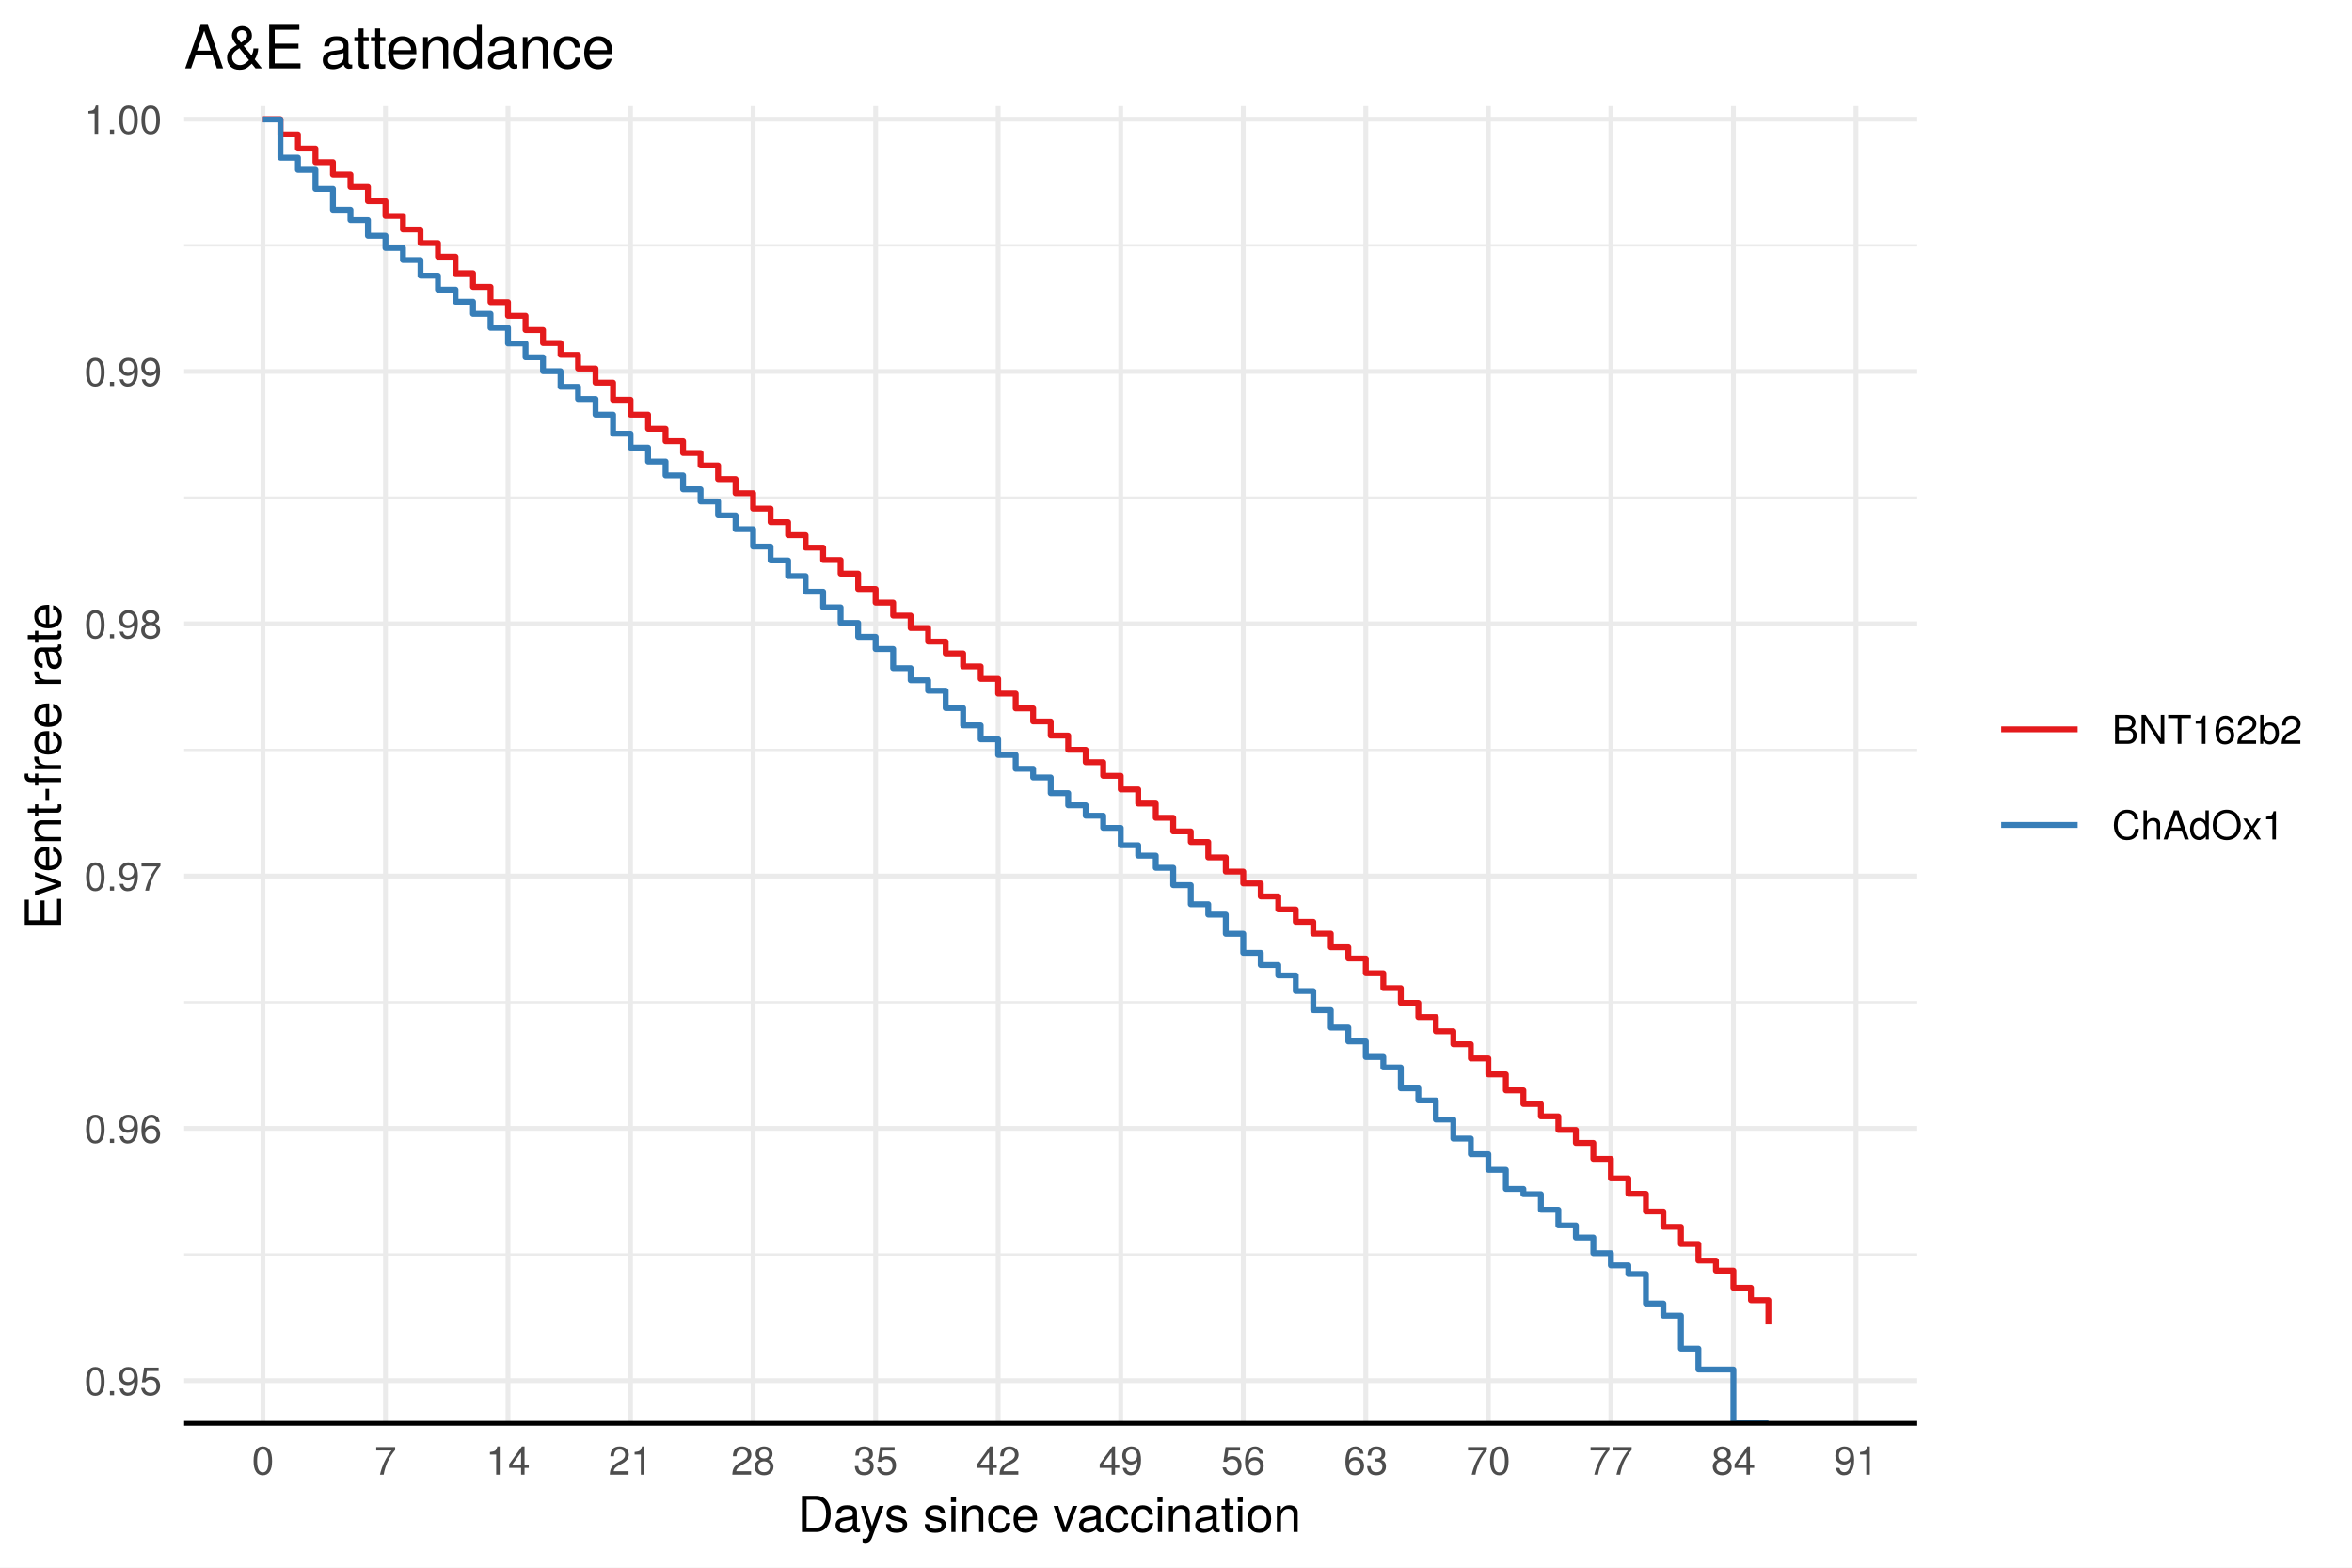
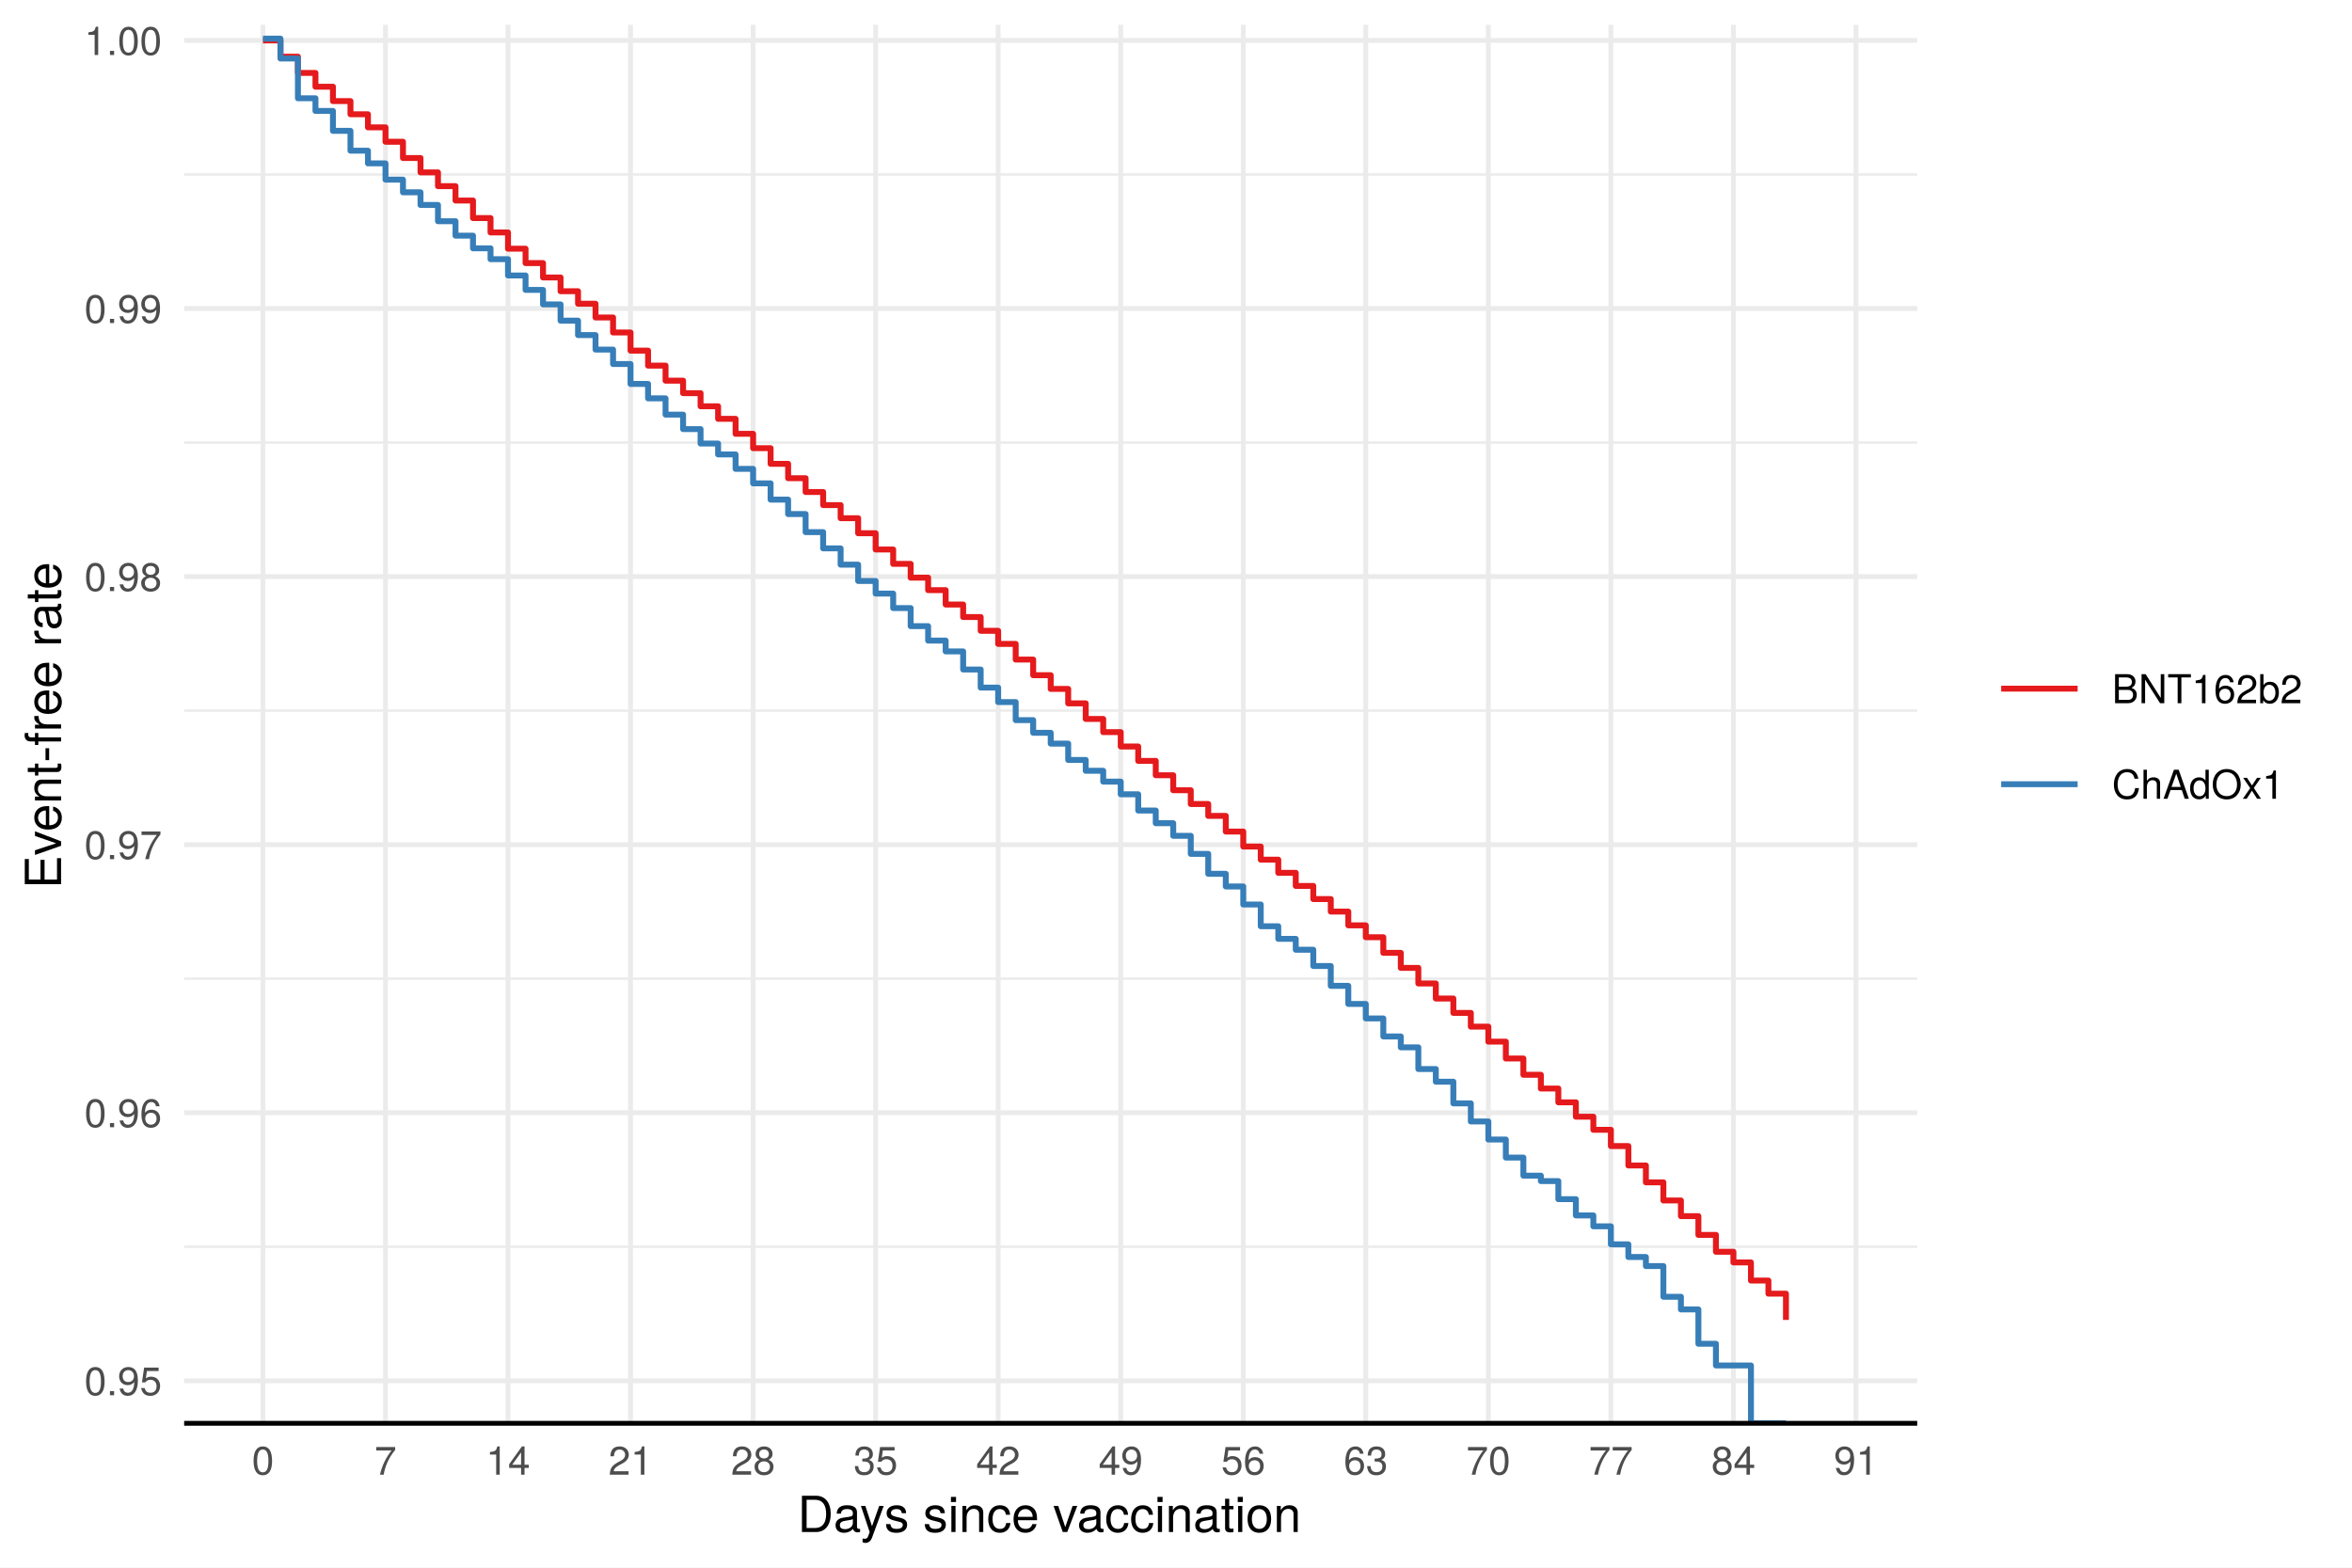
<svg xmlns="http://www.w3.org/2000/svg" viewBox="0 0 425.20 283.46">
  <defs>
    <style type="text/css">
    line, polyline, polygon, path, rect, circle {
      fill: none;
      stroke: #000000;
      stroke-linecap: round;
      stroke-linejoin: round;
      stroke-miterlimit: 10.00;
    }
  </style>
  </defs>
  <rect width="100%" height="100%" style="stroke: none; fill: #FFFFFF;" />
  <defs>
-     <clipPath id="cpMzMuMjl8MzQ2LjYwfDI1Ny4zNnwxOS4xOQ==">
-       <rect x="33.29" y="19.19" width="313.31" height="238.17" />
+     <clipPath id="cpMzMuMjl8MzQ2LjYwfDI1Ny4zNnw0LjQ4">
+       <rect x="33.29" y="4.48" width="313.31" height="252.88" />
    </clipPath>
  </defs>
-   <polyline points="33.29,226.84 346.60,226.84 " style="stroke-width: 0.44; stroke: #EBEBEB; stroke-linecap: butt;" clip-path="url(#cpMzMuMjl8MzQ2LjYwfDI1Ny4zNnwxOS4xOQ==)" />
-   <polyline points="33.29,181.22 346.60,181.22 " style="stroke-width: 0.44; stroke: #EBEBEB; stroke-linecap: butt;" clip-path="url(#cpMzMuMjl8MzQ2LjYwfDI1Ny4zNnwxOS4xOQ==)" />
-   <polyline points="33.29,135.60 346.60,135.60 " style="stroke-width: 0.44; stroke: #EBEBEB; stroke-linecap: butt;" clip-path="url(#cpMzMuMjl8MzQ2LjYwfDI1Ny4zNnwxOS4xOQ==)" />
-   <polyline points="33.29,89.98 346.60,89.98 " style="stroke-width: 0.44; stroke: #EBEBEB; stroke-linecap: butt;" clip-path="url(#cpMzMuMjl8MzQ2LjYwfDI1Ny4zNnwxOS4xOQ==)" />
-   <polyline points="33.29,44.36 346.60,44.36 " style="stroke-width: 0.44; stroke: #EBEBEB; stroke-linecap: butt;" clip-path="url(#cpMzMuMjl8MzQ2LjYwfDI1Ny4zNnwxOS4xOQ==)" />
-   <polyline points="33.29,249.65 346.60,249.65 " style="stroke-width: 0.87; stroke: #EBEBEB; stroke-linecap: butt;" clip-path="url(#cpMzMuMjl8MzQ2LjYwfDI1Ny4zNnwxOS4xOQ==)" />
-   <polyline points="33.29,204.03 346.60,204.03 " style="stroke-width: 0.87; stroke: #EBEBEB; stroke-linecap: butt;" clip-path="url(#cpMzMuMjl8MzQ2LjYwfDI1Ny4zNnwxOS4xOQ==)" />
-   <polyline points="33.29,158.41 346.60,158.41 " style="stroke-width: 0.87; stroke: #EBEBEB; stroke-linecap: butt;" clip-path="url(#cpMzMuMjl8MzQ2LjYwfDI1Ny4zNnwxOS4xOQ==)" />
-   <polyline points="33.29,112.79 346.60,112.79 " style="stroke-width: 0.87; stroke: #EBEBEB; stroke-linecap: butt;" clip-path="url(#cpMzMuMjl8MzQ2LjYwfDI1Ny4zNnwxOS4xOQ==)" />
-   <polyline points="33.29,67.17 346.60,67.17 " style="stroke-width: 0.87; stroke: #EBEBEB; stroke-linecap: butt;" clip-path="url(#cpMzMuMjl8MzQ2LjYwfDI1Ny4zNnwxOS4xOQ==)" />
-   <polyline points="33.29,21.55 346.60,21.55 " style="stroke-width: 0.87; stroke: #EBEBEB; stroke-linecap: butt;" clip-path="url(#cpMzMuMjl8MzQ2LjYwfDI1Ny4zNnwxOS4xOQ==)" />
-   <polyline points="47.54,257.36 47.54,19.19 " style="stroke-width: 0.87; stroke: #EBEBEB; stroke-linecap: butt;" clip-path="url(#cpMzMuMjl8MzQ2LjYwfDI1Ny4zNnwxOS4xOQ==)" />
-   <polyline points="69.69,257.36 69.69,19.19 " style="stroke-width: 0.87; stroke: #EBEBEB; stroke-linecap: butt;" clip-path="url(#cpMzMuMjl8MzQ2LjYwfDI1Ny4zNnwxOS4xOQ==)" />
-   <polyline points="91.84,257.36 91.84,19.19 " style="stroke-width: 0.87; stroke: #EBEBEB; stroke-linecap: butt;" clip-path="url(#cpMzMuMjl8MzQ2LjYwfDI1Ny4zNnwxOS4xOQ==)" />
-   <polyline points="113.99,257.36 113.99,19.19 " style="stroke-width: 0.87; stroke: #EBEBEB; stroke-linecap: butt;" clip-path="url(#cpMzMuMjl8MzQ2LjYwfDI1Ny4zNnwxOS4xOQ==)" />
-   <polyline points="136.15,257.36 136.15,19.19 " style="stroke-width: 0.87; stroke: #EBEBEB; stroke-linecap: butt;" clip-path="url(#cpMzMuMjl8MzQ2LjYwfDI1Ny4zNnwxOS4xOQ==)" />
-   <polyline points="158.30,257.36 158.30,19.19 " style="stroke-width: 0.87; stroke: #EBEBEB; stroke-linecap: butt;" clip-path="url(#cpMzMuMjl8MzQ2LjYwfDI1Ny4zNnwxOS4xOQ==)" />
-   <polyline points="180.45,257.36 180.45,19.19 " style="stroke-width: 0.87; stroke: #EBEBEB; stroke-linecap: butt;" clip-path="url(#cpMzMuMjl8MzQ2LjYwfDI1Ny4zNnwxOS4xOQ==)" />
-   <polyline points="202.61,257.36 202.61,19.19 " style="stroke-width: 0.87; stroke: #EBEBEB; stroke-linecap: butt;" clip-path="url(#cpMzMuMjl8MzQ2LjYwfDI1Ny4zNnwxOS4xOQ==)" />
-   <polyline points="224.76,257.36 224.76,19.19 " style="stroke-width: 0.87; stroke: #EBEBEB; stroke-linecap: butt;" clip-path="url(#cpMzMuMjl8MzQ2LjYwfDI1Ny4zNnwxOS4xOQ==)" />
-   <polyline points="246.91,257.36 246.91,19.19 " style="stroke-width: 0.87; stroke: #EBEBEB; stroke-linecap: butt;" clip-path="url(#cpMzMuMjl8MzQ2LjYwfDI1Ny4zNnwxOS4xOQ==)" />
-   <polyline points="269.07,257.36 269.07,19.19 " style="stroke-width: 0.87; stroke: #EBEBEB; stroke-linecap: butt;" clip-path="url(#cpMzMuMjl8MzQ2LjYwfDI1Ny4zNnwxOS4xOQ==)" />
-   <polyline points="291.22,257.36 291.22,19.19 " style="stroke-width: 0.87; stroke: #EBEBEB; stroke-linecap: butt;" clip-path="url(#cpMzMuMjl8MzQ2LjYwfDI1Ny4zNnwxOS4xOQ==)" />
-   <polyline points="313.37,257.36 313.37,19.19 " style="stroke-width: 0.87; stroke: #EBEBEB; stroke-linecap: butt;" clip-path="url(#cpMzMuMjl8MzQ2LjYwfDI1Ny4zNnwxOS4xOQ==)" />
-   <polyline points="335.53,257.36 335.53,19.19 " style="stroke-width: 0.87; stroke: #EBEBEB; stroke-linecap: butt;" clip-path="url(#cpMzMuMjl8MzQ2LjYwfDI1Ny4zNnwxOS4xOQ==)" />
-   <polyline points="47.54,21.55 50.70,21.55 50.70,24.30 53.86,24.30 53.86,26.86 57.03,26.86 57.03,29.32 60.19,29.32 60.19,31.56 63.36,31.56 63.36,33.81 66.52,33.81 66.52,36.38 69.69,36.38 69.69,39.05 72.85,39.05 72.85,41.51 76.02,41.51 76.02,43.96 79.18,43.96 79.18,46.42 82.35,46.42 82.35,49.42 85.51,49.42 85.51,51.88 88.68,51.88 88.68,54.65 91.84,54.65 91.84,57.11 95.01,57.11 95.01,59.68 98.17,59.68 98.17,62.03 101.34,62.03 101.34,64.17 104.50,64.17 104.50,66.63 107.66,66.63 107.66,69.19 110.83,69.19 110.83,72.29 113.99,72.29 113.99,74.97 117.16,74.97 117.16,77.53 120.32,77.53 120.32,79.78 123.49,79.78 123.49,81.91 126.65,81.91 126.65,84.16 129.82,84.16 129.82,86.62 132.98,86.62 132.98,89.18 136.15,89.18 136.15,91.96 139.31,91.96 139.31,94.42 142.48,94.42 142.48,96.77 145.64,96.77 145.64,99.02 148.81,99.02 148.81,101.26 151.97,101.26 151.97,103.72 155.14,103.72 155.14,106.50 158.30,106.50 158.30,108.96 161.47,108.96 161.47,111.31 164.63,111.31 164.63,113.56 167.79,113.56 167.79,116.01 170.96,116.01 170.96,118.15 174.12,118.15 174.12,120.50 177.29,120.50 177.29,122.75 180.45,122.75 180.45,125.42 183.62,125.42 183.62,128.09 186.78,128.09 186.78,130.45 189.95,130.45 189.95,133.01 193.11,133.01 193.11,135.58 196.28,135.58 196.28,137.82 199.44,137.82 199.44,140.28 202.61,140.28 202.61,142.74 205.77,142.74 205.77,145.30 208.94,145.30 208.94,147.87 212.10,147.87 212.10,150.33 215.27,150.33 215.27,152.25 218.43,152.25 218.43,155.03 221.60,155.03 221.60,157.60 224.76,157.60 224.76,159.74 227.92,159.74 227.92,162.09 231.09,162.09 231.09,164.44 234.25,164.44 234.25,166.68 237.42,166.68 237.42,168.82 240.58,168.82 240.58,171.28 243.75,171.28 243.75,173.31 246.91,173.31 246.91,175.98 250.08,175.98 250.08,178.66 253.24,178.66 253.24,181.33 256.41,181.33 256.41,183.89 259.57,183.89 259.57,186.46 262.74,186.46 262.74,188.81 265.90,188.81 265.90,191.38 269.07,191.38 269.07,194.26 272.23,194.26 272.23,197.15 275.40,197.15 275.40,199.61 278.56,199.61 278.56,201.85 281.72,201.85 281.72,204.31 284.89,204.31 284.89,206.66 288.05,206.66 288.05,209.55 291.22,209.55 291.22,213.08 294.38,213.08 294.38,215.86 297.55,215.86 297.55,219.06 300.71,219.06 300.71,221.84 303.88,221.84 303.88,224.94 307.04,224.94 307.04,227.94 310.21,227.94 310.21,229.75 313.37,229.75 313.37,232.85 316.54,232.85 316.54,235.10 319.70,235.10 319.70,239.48 " style="stroke-width: 1.07; stroke: #E41A1C; stroke-linecap: butt;" clip-path="url(#cpMzMuMjl8MzQ2LjYwfDI1Ny4zNnwxOS4xOQ==)" />
-   <polyline points="47.54,21.60 50.70,21.60 50.70,28.51 53.86,28.51 53.86,30.71 57.03,30.71 57.03,34.16 60.19,34.16 60.19,37.93 63.36,37.93 63.36,39.81 66.52,39.81 66.52,42.64 69.69,42.64 69.69,44.84 72.85,44.84 72.85,47.03 76.02,47.03 76.02,49.86 79.18,49.86 79.18,52.37 82.35,52.37 82.35,54.57 85.51,54.57 85.51,56.76 88.68,56.76 88.68,59.28 91.84,59.28 91.84,62.10 95.01,62.10 95.01,64.61 98.17,64.61 98.17,67.12 101.34,67.12 101.34,69.95 104.50,69.95 104.50,72.15 107.66,72.15 107.66,74.97 110.83,74.97 110.83,78.43 113.99,78.43 113.99,80.94 117.16,80.94 117.16,83.45 120.32,83.45 120.32,85.96 123.49,85.96 123.49,88.47 126.65,88.47 126.65,90.67 129.82,90.67 129.82,93.18 132.98,93.18 132.98,95.69 136.15,95.69 136.15,98.83 139.31,98.83 139.31,101.34 142.48,101.34 142.48,104.17 145.64,104.17 145.64,106.99 148.81,106.99 148.81,109.82 151.97,109.82 151.97,112.64 155.14,112.64 155.14,115.15 158.30,115.15 158.30,117.35 161.47,117.35 161.47,120.81 164.63,120.81 164.63,123.00 167.79,123.00 167.79,124.89 170.96,124.89 170.96,128.03 174.12,128.03 174.12,131.16 177.29,131.16 177.29,133.68 180.45,133.68 180.45,136.50 183.62,136.50 183.62,139.01 186.78,139.01 186.78,140.58 189.95,140.58 189.95,143.41 193.11,143.41 193.11,145.61 196.28,145.61 196.28,147.49 199.44,147.49 199.44,149.69 202.61,149.69 202.61,152.83 205.77,152.83 205.77,154.71 208.94,154.71 208.94,156.91 212.10,156.91 212.10,160.05 215.27,160.05 215.27,163.50 218.43,163.50 218.43,165.38 221.60,165.38 221.60,168.84 224.76,168.84 224.76,172.29 227.92,172.29 227.92,174.49 231.09,174.49 231.09,176.37 234.25,176.37 234.25,179.20 237.42,179.20 237.42,182.65 240.58,182.65 240.58,185.79 243.75,185.79 243.75,188.30 246.91,188.30 246.91,191.12 250.08,191.12 250.08,193.01 253.24,193.01 253.24,196.78 256.41,196.78 256.41,198.97 259.57,198.97 259.57,202.43 262.74,202.43 262.74,205.88 265.90,205.88 265.90,208.70 269.07,208.70 269.07,211.53 272.23,211.53 272.23,214.98 275.40,214.98 275.40,215.93 278.56,215.93 278.56,218.75 281.72,218.75 281.72,221.58 284.89,221.58 284.89,223.77 288.05,223.77 288.05,226.60 291.22,226.60 291.22,228.80 294.38,228.80 294.38,230.37 297.55,230.37 297.55,235.70 300.71,235.70 300.71,237.90 303.88,237.90 303.88,243.86 307.04,243.86 307.04,247.63 310.21,247.63 310.21,247.63 313.37,247.63 313.37,257.36 316.54,257.36 316.54,257.36 319.70,257.36 319.70,257.36 " style="stroke-width: 1.07; stroke: #377EB8; stroke-linecap: butt;" clip-path="url(#cpMzMuMjl8MzQ2LjYwfDI1Ny4zNnwxOS4xOQ==)" />
+   <polyline points="33.29,225.43 346.60,225.43 " style="stroke-width: 0.44; stroke: #EBEBEB; stroke-linecap: butt;" clip-path="url(#cpMzMuMjl8MzQ2LjYwfDI1Ny4zNnw0LjQ4)" />
+   <polyline points="33.29,176.96 346.60,176.96 " style="stroke-width: 0.44; stroke: #EBEBEB; stroke-linecap: butt;" clip-path="url(#cpMzMuMjl8MzQ2LjYwfDI1Ny4zNnw0LjQ4)" />
+   <polyline points="33.29,128.49 346.60,128.49 " style="stroke-width: 0.44; stroke: #EBEBEB; stroke-linecap: butt;" clip-path="url(#cpMzMuMjl8MzQ2LjYwfDI1Ny4zNnw0LjQ4)" />
+   <polyline points="33.29,80.02 346.60,80.02 " style="stroke-width: 0.44; stroke: #EBEBEB; stroke-linecap: butt;" clip-path="url(#cpMzMuMjl8MzQ2LjYwfDI1Ny4zNnw0LjQ4)" />
+   <polyline points="33.29,31.55 346.60,31.55 " style="stroke-width: 0.44; stroke: #EBEBEB; stroke-linecap: butt;" clip-path="url(#cpMzMuMjl8MzQ2LjYwfDI1Ny4zNnw0LjQ4)" />
+   <polyline points="33.29,249.67 346.60,249.67 " style="stroke-width: 0.87; stroke: #EBEBEB; stroke-linecap: butt;" clip-path="url(#cpMzMuMjl8MzQ2LjYwfDI1Ny4zNnw0LjQ4)" />
+   <polyline points="33.29,201.20 346.60,201.20 " style="stroke-width: 0.87; stroke: #EBEBEB; stroke-linecap: butt;" clip-path="url(#cpMzMuMjl8MzQ2LjYwfDI1Ny4zNnw0LjQ4)" />
+   <polyline points="33.29,152.73 346.60,152.73 " style="stroke-width: 0.87; stroke: #EBEBEB; stroke-linecap: butt;" clip-path="url(#cpMzMuMjl8MzQ2LjYwfDI1Ny4zNnw0LjQ4)" />
+   <polyline points="33.29,104.25 346.60,104.25 " style="stroke-width: 0.87; stroke: #EBEBEB; stroke-linecap: butt;" clip-path="url(#cpMzMuMjl8MzQ2LjYwfDI1Ny4zNnw0LjQ4)" />
+   <polyline points="33.29,55.78 346.60,55.78 " style="stroke-width: 0.87; stroke: #EBEBEB; stroke-linecap: butt;" clip-path="url(#cpMzMuMjl8MzQ2LjYwfDI1Ny4zNnw0LjQ4)" />
+   <polyline points="33.29,7.31 346.60,7.31 " style="stroke-width: 0.87; stroke: #EBEBEB; stroke-linecap: butt;" clip-path="url(#cpMzMuMjl8MzQ2LjYwfDI1Ny4zNnw0LjQ4)" />
+   <polyline points="47.54,257.36 47.54,4.48 " style="stroke-width: 0.87; stroke: #EBEBEB; stroke-linecap: butt;" clip-path="url(#cpMzMuMjl8MzQ2LjYwfDI1Ny4zNnw0LjQ4)" />
+   <polyline points="69.69,257.36 69.69,4.48 " style="stroke-width: 0.87; stroke: #EBEBEB; stroke-linecap: butt;" clip-path="url(#cpMzMuMjl8MzQ2LjYwfDI1Ny4zNnw0LjQ4)" />
+   <polyline points="91.84,257.36 91.84,4.48 " style="stroke-width: 0.87; stroke: #EBEBEB; stroke-linecap: butt;" clip-path="url(#cpMzMuMjl8MzQ2LjYwfDI1Ny4zNnw0LjQ4)" />
+   <polyline points="113.99,257.36 113.99,4.48 " style="stroke-width: 0.87; stroke: #EBEBEB; stroke-linecap: butt;" clip-path="url(#cpMzMuMjl8MzQ2LjYwfDI1Ny4zNnw0LjQ4)" />
+   <polyline points="136.15,257.36 136.15,4.48 " style="stroke-width: 0.87; stroke: #EBEBEB; stroke-linecap: butt;" clip-path="url(#cpMzMuMjl8MzQ2LjYwfDI1Ny4zNnw0LjQ4)" />
+   <polyline points="158.30,257.36 158.30,4.48 " style="stroke-width: 0.87; stroke: #EBEBEB; stroke-linecap: butt;" clip-path="url(#cpMzMuMjl8MzQ2LjYwfDI1Ny4zNnw0LjQ4)" />
+   <polyline points="180.45,257.36 180.45,4.48 " style="stroke-width: 0.87; stroke: #EBEBEB; stroke-linecap: butt;" clip-path="url(#cpMzMuMjl8MzQ2LjYwfDI1Ny4zNnw0LjQ4)" />
+   <polyline points="202.61,257.36 202.61,4.48 " style="stroke-width: 0.87; stroke: #EBEBEB; stroke-linecap: butt;" clip-path="url(#cpMzMuMjl8MzQ2LjYwfDI1Ny4zNnw0LjQ4)" />
+   <polyline points="224.76,257.36 224.76,4.48 " style="stroke-width: 0.87; stroke: #EBEBEB; stroke-linecap: butt;" clip-path="url(#cpMzMuMjl8MzQ2LjYwfDI1Ny4zNnw0LjQ4)" />
+   <polyline points="246.91,257.36 246.91,4.48 " style="stroke-width: 0.87; stroke: #EBEBEB; stroke-linecap: butt;" clip-path="url(#cpMzMuMjl8MzQ2LjYwfDI1Ny4zNnw0LjQ4)" />
+   <polyline points="269.07,257.36 269.07,4.48 " style="stroke-width: 0.87; stroke: #EBEBEB; stroke-linecap: butt;" clip-path="url(#cpMzMuMjl8MzQ2LjYwfDI1Ny4zNnw0LjQ4)" />
+   <polyline points="291.22,257.36 291.22,4.48 " style="stroke-width: 0.87; stroke: #EBEBEB; stroke-linecap: butt;" clip-path="url(#cpMzMuMjl8MzQ2LjYwfDI1Ny4zNnw0LjQ4)" />
+   <polyline points="313.37,257.36 313.37,4.48 " style="stroke-width: 0.87; stroke: #EBEBEB; stroke-linecap: butt;" clip-path="url(#cpMzMuMjl8MzQ2LjYwfDI1Ny4zNnw0LjQ4)" />
+   <polyline points="335.53,257.36 335.53,4.48 " style="stroke-width: 0.87; stroke: #EBEBEB; stroke-linecap: butt;" clip-path="url(#cpMzMuMjl8MzQ2LjYwfDI1Ny4zNnw0LjQ4)" />
+   <polyline points="47.54,7.31 50.70,7.31 50.70,10.25 53.86,10.25 53.86,13.19 57.03,13.19 57.03,15.68 60.19,15.68 60.19,18.28 63.36,18.28 63.36,20.66 66.52,20.66 66.52,23.03 69.69,23.03 69.69,25.63 72.85,25.63 72.85,28.57 76.02,28.57 76.02,31.17 79.18,31.17 79.18,33.66 82.35,33.66 82.35,36.26 85.51,36.26 85.51,39.43 88.68,39.43 88.68,42.03 91.84,42.03 91.84,44.97 95.01,44.97 95.01,47.57 98.17,47.57 98.17,50.17 101.34,50.17 101.34,52.66 104.50,52.66 104.50,54.92 107.66,54.92 107.66,57.41 110.83,57.41 110.83,60.12 113.99,60.12 113.99,63.40 117.16,63.40 117.16,66.11 120.32,66.11 120.32,68.83 123.49,68.83 123.49,71.09 126.65,71.09 126.65,73.46 129.82,73.46 129.82,75.73 132.98,75.73 132.98,78.44 136.15,78.44 136.15,81.04 139.31,81.04 139.31,83.87 142.48,83.87 142.48,86.47 145.64,86.47 145.64,88.96 148.81,88.96 148.81,91.33 151.97,91.33 151.97,93.70 155.14,93.70 155.14,96.42 158.30,96.42 158.30,99.36 161.47,99.36 161.47,101.96 164.63,101.96 164.63,104.45 167.79,104.45 167.79,106.71 170.96,106.71 170.96,109.31 174.12,109.31 174.12,111.57 177.29,111.57 177.29,114.06 180.45,114.06 180.45,116.43 183.62,116.43 183.62,119.26 186.78,119.26 186.78,122.09 189.95,122.09 189.95,124.57 193.11,124.57 193.11,127.18 196.28,127.18 196.28,130.00 199.44,130.00 199.44,132.38 202.61,132.38 202.61,134.98 205.77,134.98 205.77,137.58 208.94,137.58 208.94,140.18 212.10,140.18 212.10,142.89 215.27,142.89 215.27,145.38 218.43,145.38 218.43,147.53 221.60,147.53 221.60,150.36 224.76,150.36 224.76,153.07 227.92,153.07 227.92,155.44 231.09,155.44 231.09,157.82 234.25,157.82 234.25,160.19 237.42,160.19 237.42,162.57 240.58,162.57 240.58,164.83 243.75,164.83 243.75,167.32 246.91,167.32 246.91,169.47 250.08,169.47 250.08,172.29 253.24,172.29 253.24,175.01 256.41,175.01 256.41,177.83 259.57,177.83 259.57,180.55 262.74,180.55 262.74,183.15 265.90,183.15 265.90,185.64 269.07,185.64 269.07,188.35 272.23,188.35 272.23,191.40 275.40,191.40 275.40,194.34 278.56,194.34 278.56,196.83 281.72,196.83 281.72,199.32 284.89,199.32 284.89,201.92 288.05,201.92 288.05,204.29 291.22,204.29 291.22,207.23 294.38,207.23 294.38,210.74 297.55,210.74 297.55,213.79 300.71,213.79 300.71,217.07 303.88,217.07 303.88,219.90 307.04,219.90 307.04,223.29 310.21,223.29 310.21,226.34 313.37,226.34 313.37,228.27 316.54,228.27 316.54,231.55 319.70,231.55 319.70,233.92 322.87,233.92 322.87,238.67 " style="stroke-width: 1.07; stroke: #E41A1C; stroke-linecap: butt;" clip-path="url(#cpMzMuMjl8MzQ2LjYwfDI1Ny4zNnw0LjQ4)" />
+   <polyline points="47.54,6.99 50.70,6.99 50.70,10.58 53.86,10.58 53.86,17.77 57.03,17.77 57.03,20.06 60.19,20.06 60.19,23.66 63.36,23.66 63.36,27.25 66.52,27.25 66.52,29.54 69.69,29.54 69.69,32.48 72.85,32.48 72.85,34.77 76.02,34.77 76.02,37.06 79.18,37.06 79.18,40.00 82.35,40.00 82.35,42.61 85.51,42.61 85.51,44.90 88.68,44.90 88.68,46.86 91.84,46.86 91.84,49.81 95.01,49.81 95.01,52.42 98.17,52.42 98.17,55.04 101.34,55.04 101.34,57.98 104.50,57.98 104.50,60.59 107.66,60.59 107.66,63.21 110.83,63.21 110.83,65.82 113.99,65.82 113.99,69.42 117.16,69.42 117.16,72.03 120.32,72.03 120.32,74.97 123.49,74.97 123.49,77.59 126.65,77.59 126.65,80.20 129.82,80.20 129.82,82.17 132.98,82.17 132.98,84.78 136.15,84.78 136.15,87.40 139.31,87.40 139.31,90.34 142.48,90.34 142.48,92.95 145.64,92.95 145.64,96.22 148.81,96.22 148.81,99.16 151.97,99.16 151.97,102.10 155.14,102.10 155.14,105.05 158.30,105.05 158.30,107.33 161.47,107.33 161.47,109.95 164.63,109.95 164.63,113.22 167.79,113.22 167.79,115.83 170.96,115.83 170.96,117.79 174.12,117.79 174.12,121.06 177.29,121.06 177.29,124.33 180.45,124.33 180.45,126.95 183.62,126.95 183.62,130.21 186.78,130.21 186.78,132.50 189.95,132.50 189.95,134.46 193.11,134.46 193.11,137.41 196.28,137.41 196.28,139.37 199.44,139.37 199.44,141.33 202.61,141.33 202.61,143.62 205.77,143.62 205.77,146.56 208.94,146.56 208.94,148.85 212.10,148.85 212.10,151.13 215.27,151.13 215.27,154.40 218.43,154.40 218.43,158.00 221.60,158.00 221.60,160.29 224.76,160.29 224.76,163.55 227.92,163.55 227.92,167.48 231.09,167.48 231.09,169.76 234.25,169.76 234.25,171.73 237.42,171.73 237.42,174.67 240.58,174.67 240.58,178.26 243.75,178.26 243.75,181.53 246.91,181.53 246.91,184.15 250.08,184.15 250.08,187.41 253.24,187.41 253.24,189.38 256.41,189.38 256.41,193.30 259.57,193.30 259.57,195.59 262.74,195.59 262.74,199.51 265.90,199.51 265.90,202.78 269.07,202.78 269.07,206.05 272.23,206.05 272.23,209.31 275.40,209.31 275.40,212.58 278.56,212.58 278.56,213.56 281.72,213.56 281.72,216.83 284.89,216.83 284.89,219.77 288.05,219.77 288.05,221.74 291.22,221.74 291.22,225.00 294.38,225.00 294.38,227.29 297.55,227.29 297.55,228.93 300.71,228.93 300.71,234.48 303.88,234.48 303.88,236.77 307.04,236.77 307.04,242.98 310.21,242.98 310.21,246.90 313.37,246.90 313.37,246.90 316.54,246.90 316.54,257.36 319.70,257.36 319.70,257.36 322.87,257.36 322.87,257.36 " style="stroke-width: 1.07; stroke: #377EB8; stroke-linecap: butt;" clip-path="url(#cpMzMuMjl8MzQ2LjYwfDI1Ny4zNnw0LjQ4)" />
  <defs>
    <clipPath id="cpMC4wMHw0MjUuMjB8MjgzLjQ2fDAuMDA=">
      <rect x="0.00" y="0.00" width="425.20" height="283.46" />
    </clipPath>
  </defs>
  <g clip-path="url(#cpMC4wMHw0MjUuMjB8MjgzLjQ2fDAuMDA=)">
-     <text x="15.25" y="252.28" style="font-size: 7.20px; fill: #4D4D4D; font-family: TeX Gyre Heros;" textLength="14.01px" lengthAdjust="spacingAndGlyphs">0.95</text>
+     <text x="15.25" y="252.29" style="font-size: 7.20px; fill: #4D4D4D; font-family: TeX Gyre Heros;" textLength="14.01px" lengthAdjust="spacingAndGlyphs">0.95</text>
  </g>
  <g clip-path="url(#cpMC4wMHw0MjUuMjB8MjgzLjQ2fDAuMDA=)">
-     <text x="15.25" y="206.66" style="font-size: 7.20px; fill: #4D4D4D; font-family: TeX Gyre Heros;" textLength="14.01px" lengthAdjust="spacingAndGlyphs">0.96</text>
+     <text x="15.25" y="203.82" style="font-size: 7.20px; fill: #4D4D4D; font-family: TeX Gyre Heros;" textLength="14.01px" lengthAdjust="spacingAndGlyphs">0.96</text>
  </g>
  <g clip-path="url(#cpMC4wMHw0MjUuMjB8MjgzLjQ2fDAuMDA=)">
-     <text x="15.25" y="161.04" style="font-size: 7.20px; fill: #4D4D4D; font-family: TeX Gyre Heros;" textLength="14.01px" lengthAdjust="spacingAndGlyphs">0.97</text>
+     <text x="15.25" y="155.35" style="font-size: 7.20px; fill: #4D4D4D; font-family: TeX Gyre Heros;" textLength="14.01px" lengthAdjust="spacingAndGlyphs">0.97</text>
  </g>
  <g clip-path="url(#cpMC4wMHw0MjUuMjB8MjgzLjQ2fDAuMDA=)">
-     <text x="15.25" y="115.42" style="font-size: 7.20px; fill: #4D4D4D; font-family: TeX Gyre Heros;" textLength="14.01px" lengthAdjust="spacingAndGlyphs">0.98</text>
+     <text x="15.25" y="106.88" style="font-size: 7.20px; fill: #4D4D4D; font-family: TeX Gyre Heros;" textLength="14.01px" lengthAdjust="spacingAndGlyphs">0.98</text>
  </g>
  <g clip-path="url(#cpMC4wMHw0MjUuMjB8MjgzLjQ2fDAuMDA=)">
-     <text x="15.25" y="69.80" style="font-size: 7.20px; fill: #4D4D4D; font-family: TeX Gyre Heros;" textLength="14.01px" lengthAdjust="spacingAndGlyphs">0.99</text>
+     <text x="15.25" y="58.41" style="font-size: 7.20px; fill: #4D4D4D; font-family: TeX Gyre Heros;" textLength="14.01px" lengthAdjust="spacingAndGlyphs">0.99</text>
  </g>
  <g clip-path="url(#cpMC4wMHw0MjUuMjB8MjgzLjQ2fDAuMDA=)">
-     <text x="15.25" y="24.18" style="font-size: 7.20px; fill: #4D4D4D; font-family: TeX Gyre Heros;" textLength="14.01px" lengthAdjust="spacingAndGlyphs">1.00</text>
+     <text x="15.25" y="9.94" style="font-size: 7.20px; fill: #4D4D4D; font-family: TeX Gyre Heros;" textLength="14.01px" lengthAdjust="spacingAndGlyphs">1.00</text>
  </g>
  <polyline points="33.29,257.36 346.60,257.36 " style="stroke-width: 0.87; stroke-linecap: butt;" clip-path="url(#cpMC4wMHw0MjUuMjB8MjgzLjQ2fDAuMDA=)" />
  <g clip-path="url(#cpMC4wMHw0MjUuMjB8MjgzLjQ2fDAuMDA=)">
    <text x="45.53" y="266.65" style="font-size: 7.20px; fill: #4D4D4D; font-family: TeX Gyre Heros;" textLength="4.00px" lengthAdjust="spacingAndGlyphs">0</text>
  </g>
  <g clip-path="url(#cpMC4wMHw0MjUuMjB8MjgzLjQ2fDAuMDA=)">
    <text x="67.69" y="266.65" style="font-size: 7.20px; fill: #4D4D4D; font-family: TeX Gyre Heros;" textLength="4.00px" lengthAdjust="spacingAndGlyphs">7</text>
  </g>
  <g clip-path="url(#cpMC4wMHw0MjUuMjB8MjgzLjQ2fDAuMDA=)">
    <text x="87.84" y="266.65" style="font-size: 7.20px; fill: #4D4D4D; font-family: TeX Gyre Heros;" textLength="8.01px" lengthAdjust="spacingAndGlyphs">14</text>
  </g>
  <g clip-path="url(#cpMC4wMHw0MjUuMjB8MjgzLjQ2fDAuMDA=)">
    <text x="109.99" y="266.65" style="font-size: 7.20px; fill: #4D4D4D; font-family: TeX Gyre Heros;" textLength="8.01px" lengthAdjust="spacingAndGlyphs">21</text>
  </g>
  <g clip-path="url(#cpMC4wMHw0MjUuMjB8MjgzLjQ2fDAuMDA=)">
    <text x="132.14" y="266.65" style="font-size: 7.20px; fill: #4D4D4D; font-family: TeX Gyre Heros;" textLength="8.01px" lengthAdjust="spacingAndGlyphs">28</text>
  </g>
  <g clip-path="url(#cpMC4wMHw0MjUuMjB8MjgzLjQ2fDAuMDA=)">
    <text x="154.30" y="266.65" style="font-size: 7.20px; fill: #4D4D4D; font-family: TeX Gyre Heros;" textLength="8.01px" lengthAdjust="spacingAndGlyphs">35</text>
  </g>
  <g clip-path="url(#cpMC4wMHw0MjUuMjB8MjgzLjQ2fDAuMDA=)">
    <text x="176.45" y="266.65" style="font-size: 7.20px; fill: #4D4D4D; font-family: TeX Gyre Heros;" textLength="8.01px" lengthAdjust="spacingAndGlyphs">42</text>
  </g>
  <g clip-path="url(#cpMC4wMHw0MjUuMjB8MjgzLjQ2fDAuMDA=)">
    <text x="198.60" y="266.65" style="font-size: 7.20px; fill: #4D4D4D; font-family: TeX Gyre Heros;" textLength="8.01px" lengthAdjust="spacingAndGlyphs">49</text>
  </g>
  <g clip-path="url(#cpMC4wMHw0MjUuMjB8MjgzLjQ2fDAuMDA=)">
    <text x="220.76" y="266.65" style="font-size: 7.20px; fill: #4D4D4D; font-family: TeX Gyre Heros;" textLength="8.01px" lengthAdjust="spacingAndGlyphs">56</text>
  </g>
  <g clip-path="url(#cpMC4wMHw0MjUuMjB8MjgzLjQ2fDAuMDA=)">
    <text x="242.91" y="266.65" style="font-size: 7.20px; fill: #4D4D4D; font-family: TeX Gyre Heros;" textLength="8.01px" lengthAdjust="spacingAndGlyphs">63</text>
  </g>
  <g clip-path="url(#cpMC4wMHw0MjUuMjB8MjgzLjQ2fDAuMDA=)">
    <text x="265.06" y="266.65" style="font-size: 7.20px; fill: #4D4D4D; font-family: TeX Gyre Heros;" textLength="8.01px" lengthAdjust="spacingAndGlyphs">70</text>
  </g>
  <g clip-path="url(#cpMC4wMHw0MjUuMjB8MjgzLjQ2fDAuMDA=)">
    <text x="287.22" y="266.65" style="font-size: 7.20px; fill: #4D4D4D; font-family: TeX Gyre Heros;" textLength="8.01px" lengthAdjust="spacingAndGlyphs">77</text>
  </g>
  <g clip-path="url(#cpMC4wMHw0MjUuMjB8MjgzLjQ2fDAuMDA=)">
    <text x="309.37" y="266.65" style="font-size: 7.20px; fill: #4D4D4D; font-family: TeX Gyre Heros;" textLength="8.01px" lengthAdjust="spacingAndGlyphs">84</text>
  </g>
  <g clip-path="url(#cpMC4wMHw0MjUuMjB8MjgzLjQ2fDAuMDA=)">
    <text x="331.52" y="266.65" style="font-size: 7.20px; fill: #4D4D4D; font-family: TeX Gyre Heros;" textLength="8.01px" lengthAdjust="spacingAndGlyphs">91</text>
  </g>
  <g clip-path="url(#cpMC4wMHw0MjUuMjB8MjgzLjQ2fDAuMDA=)">
    <text x="144.18" y="277.02" style="font-size: 9.00px; font-family: TeX Gyre Heros;" textLength="91.53px" lengthAdjust="spacingAndGlyphs">Days since vaccination</text>
  </g>
  <g clip-path="url(#cpMC4wMHw0MjUuMjB8MjgzLjQ2fDAuMDA=)">
-     <text transform="translate(11.04,168.04) rotate(-90)" style="font-size: 9.00px; font-family: TeX Gyre Heros;" textLength="59.53px" lengthAdjust="spacingAndGlyphs">Event-free rate</text>
+     <text transform="translate(11.04,160.69) rotate(-90)" style="font-size: 9.00px; font-family: TeX Gyre Heros;" textLength="59.53px" lengthAdjust="spacingAndGlyphs">Event-free rate</text>
  </g>
-   <line x1="361.78" y1="131.88" x2="375.60" y2="131.88" style="stroke-width: 1.07; stroke: #E41A1C; stroke-linecap: butt;" clip-path="url(#cpMC4wMHw0MjUuMjB8MjgzLjQ2fDAuMDA=)" />
-   <line x1="361.78" y1="149.16" x2="375.60" y2="149.16" style="stroke-width: 1.07; stroke: #377EB8; stroke-linecap: butt;" clip-path="url(#cpMC4wMHw0MjUuMjB8MjgzLjQ2fDAuMDA=)" />
+   <line x1="361.78" y1="124.52" x2="375.60" y2="124.52" style="stroke-width: 1.07; stroke: #E41A1C; stroke-linecap: butt;" clip-path="url(#cpMC4wMHw0MjUuMjB8MjgzLjQ2fDAuMDA=)" />
+   <line x1="361.78" y1="141.80" x2="375.60" y2="141.80" style="stroke-width: 1.07; stroke: #377EB8; stroke-linecap: butt;" clip-path="url(#cpMC4wMHw0MjUuMjB8MjgzLjQ2fDAuMDA=)" />
  <g clip-path="url(#cpMC4wMHw0MjUuMjB8MjgzLjQ2fDAuMDA=)">
-     <text x="381.81" y="134.50" style="font-size: 7.20px; font-family: TeX Gyre Heros;" textLength="34.42px" lengthAdjust="spacingAndGlyphs">BNT162b2</text>
+     <text x="381.81" y="127.15" style="font-size: 7.20px; font-family: TeX Gyre Heros;" textLength="34.42px" lengthAdjust="spacingAndGlyphs">BNT162b2</text>
  </g>
  <g clip-path="url(#cpMC4wMHw0MjUuMjB8MjgzLjQ2fDAuMDA=)">
-     <text x="381.81" y="151.78" style="font-size: 7.20px; font-family: TeX Gyre Heros;" textLength="31.21px" lengthAdjust="spacingAndGlyphs">ChAdOx1</text>
-   </g>
-   <g clip-path="url(#cpMC4wMHw0MjUuMjB8MjgzLjQ2fDAuMDA=)">
-     <text x="33.29" y="12.36" style="font-size: 10.80px; font-family: TeX Gyre Heros;" textLength="78.05px" lengthAdjust="spacingAndGlyphs">A&amp;E attendance</text>
+     <text x="381.81" y="144.43" style="font-size: 7.20px; font-family: TeX Gyre Heros;" textLength="31.21px" lengthAdjust="spacingAndGlyphs">ChAdOx1</text>
  </g>
</svg>
